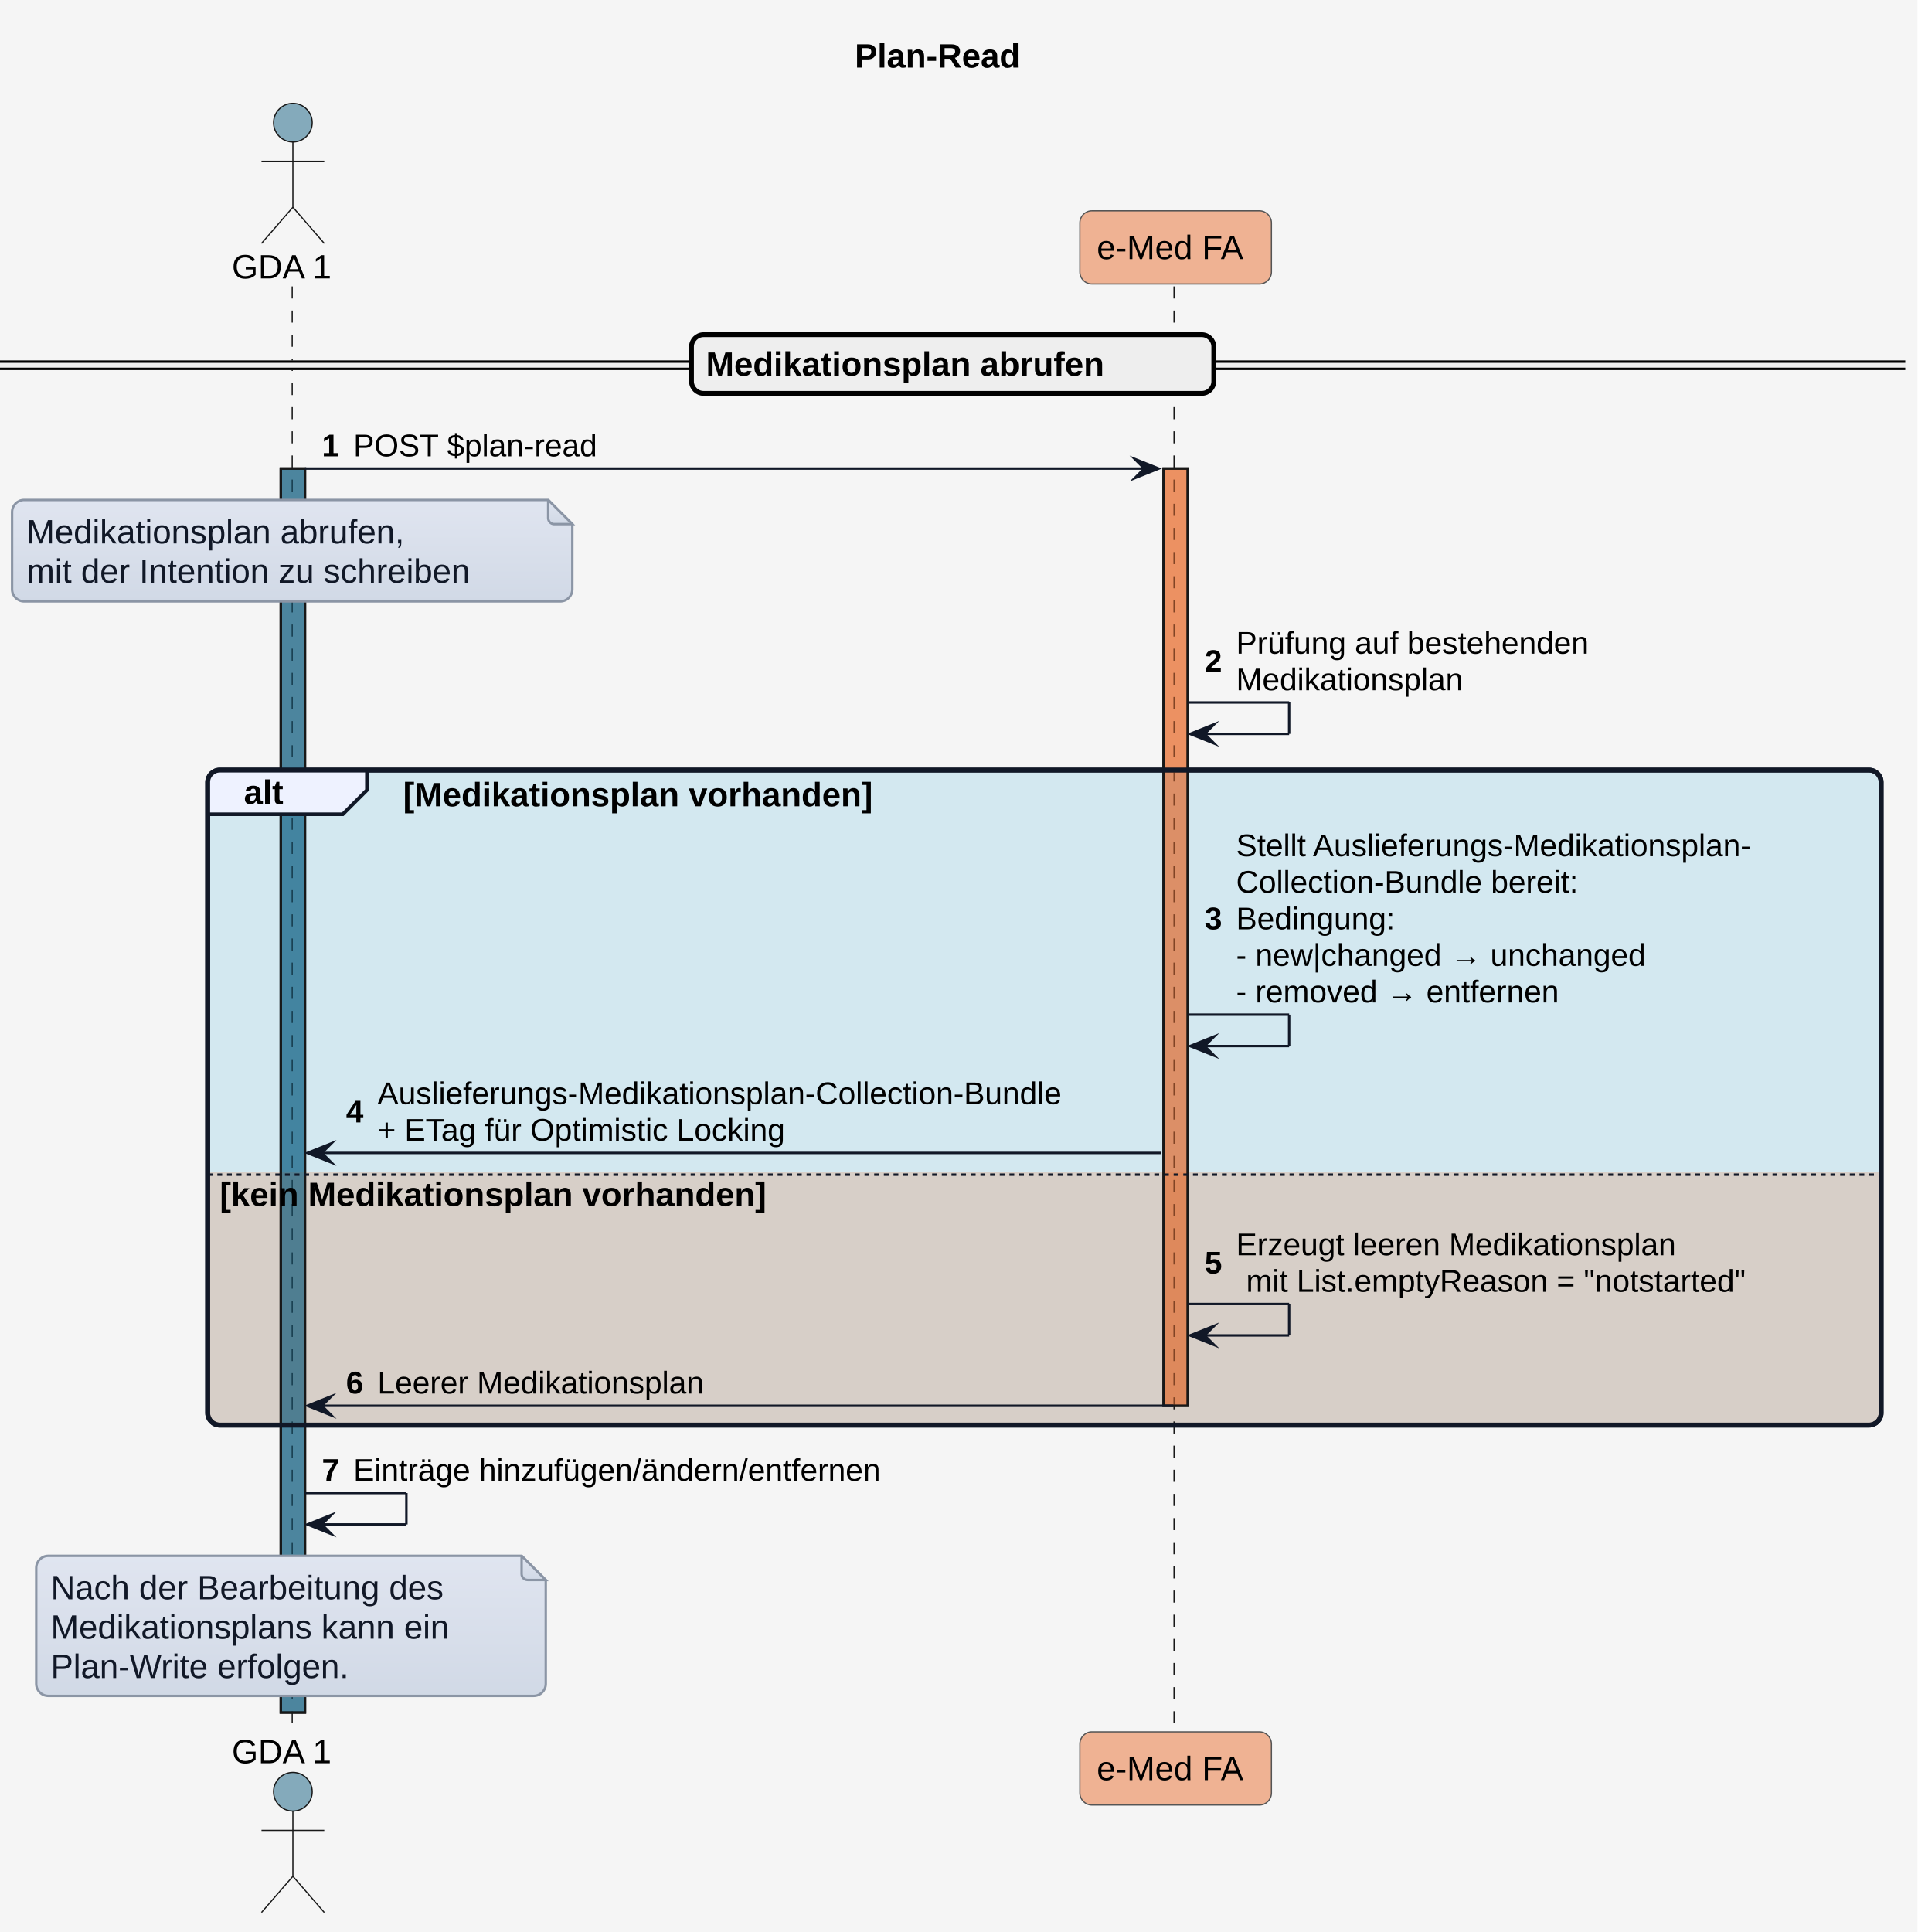
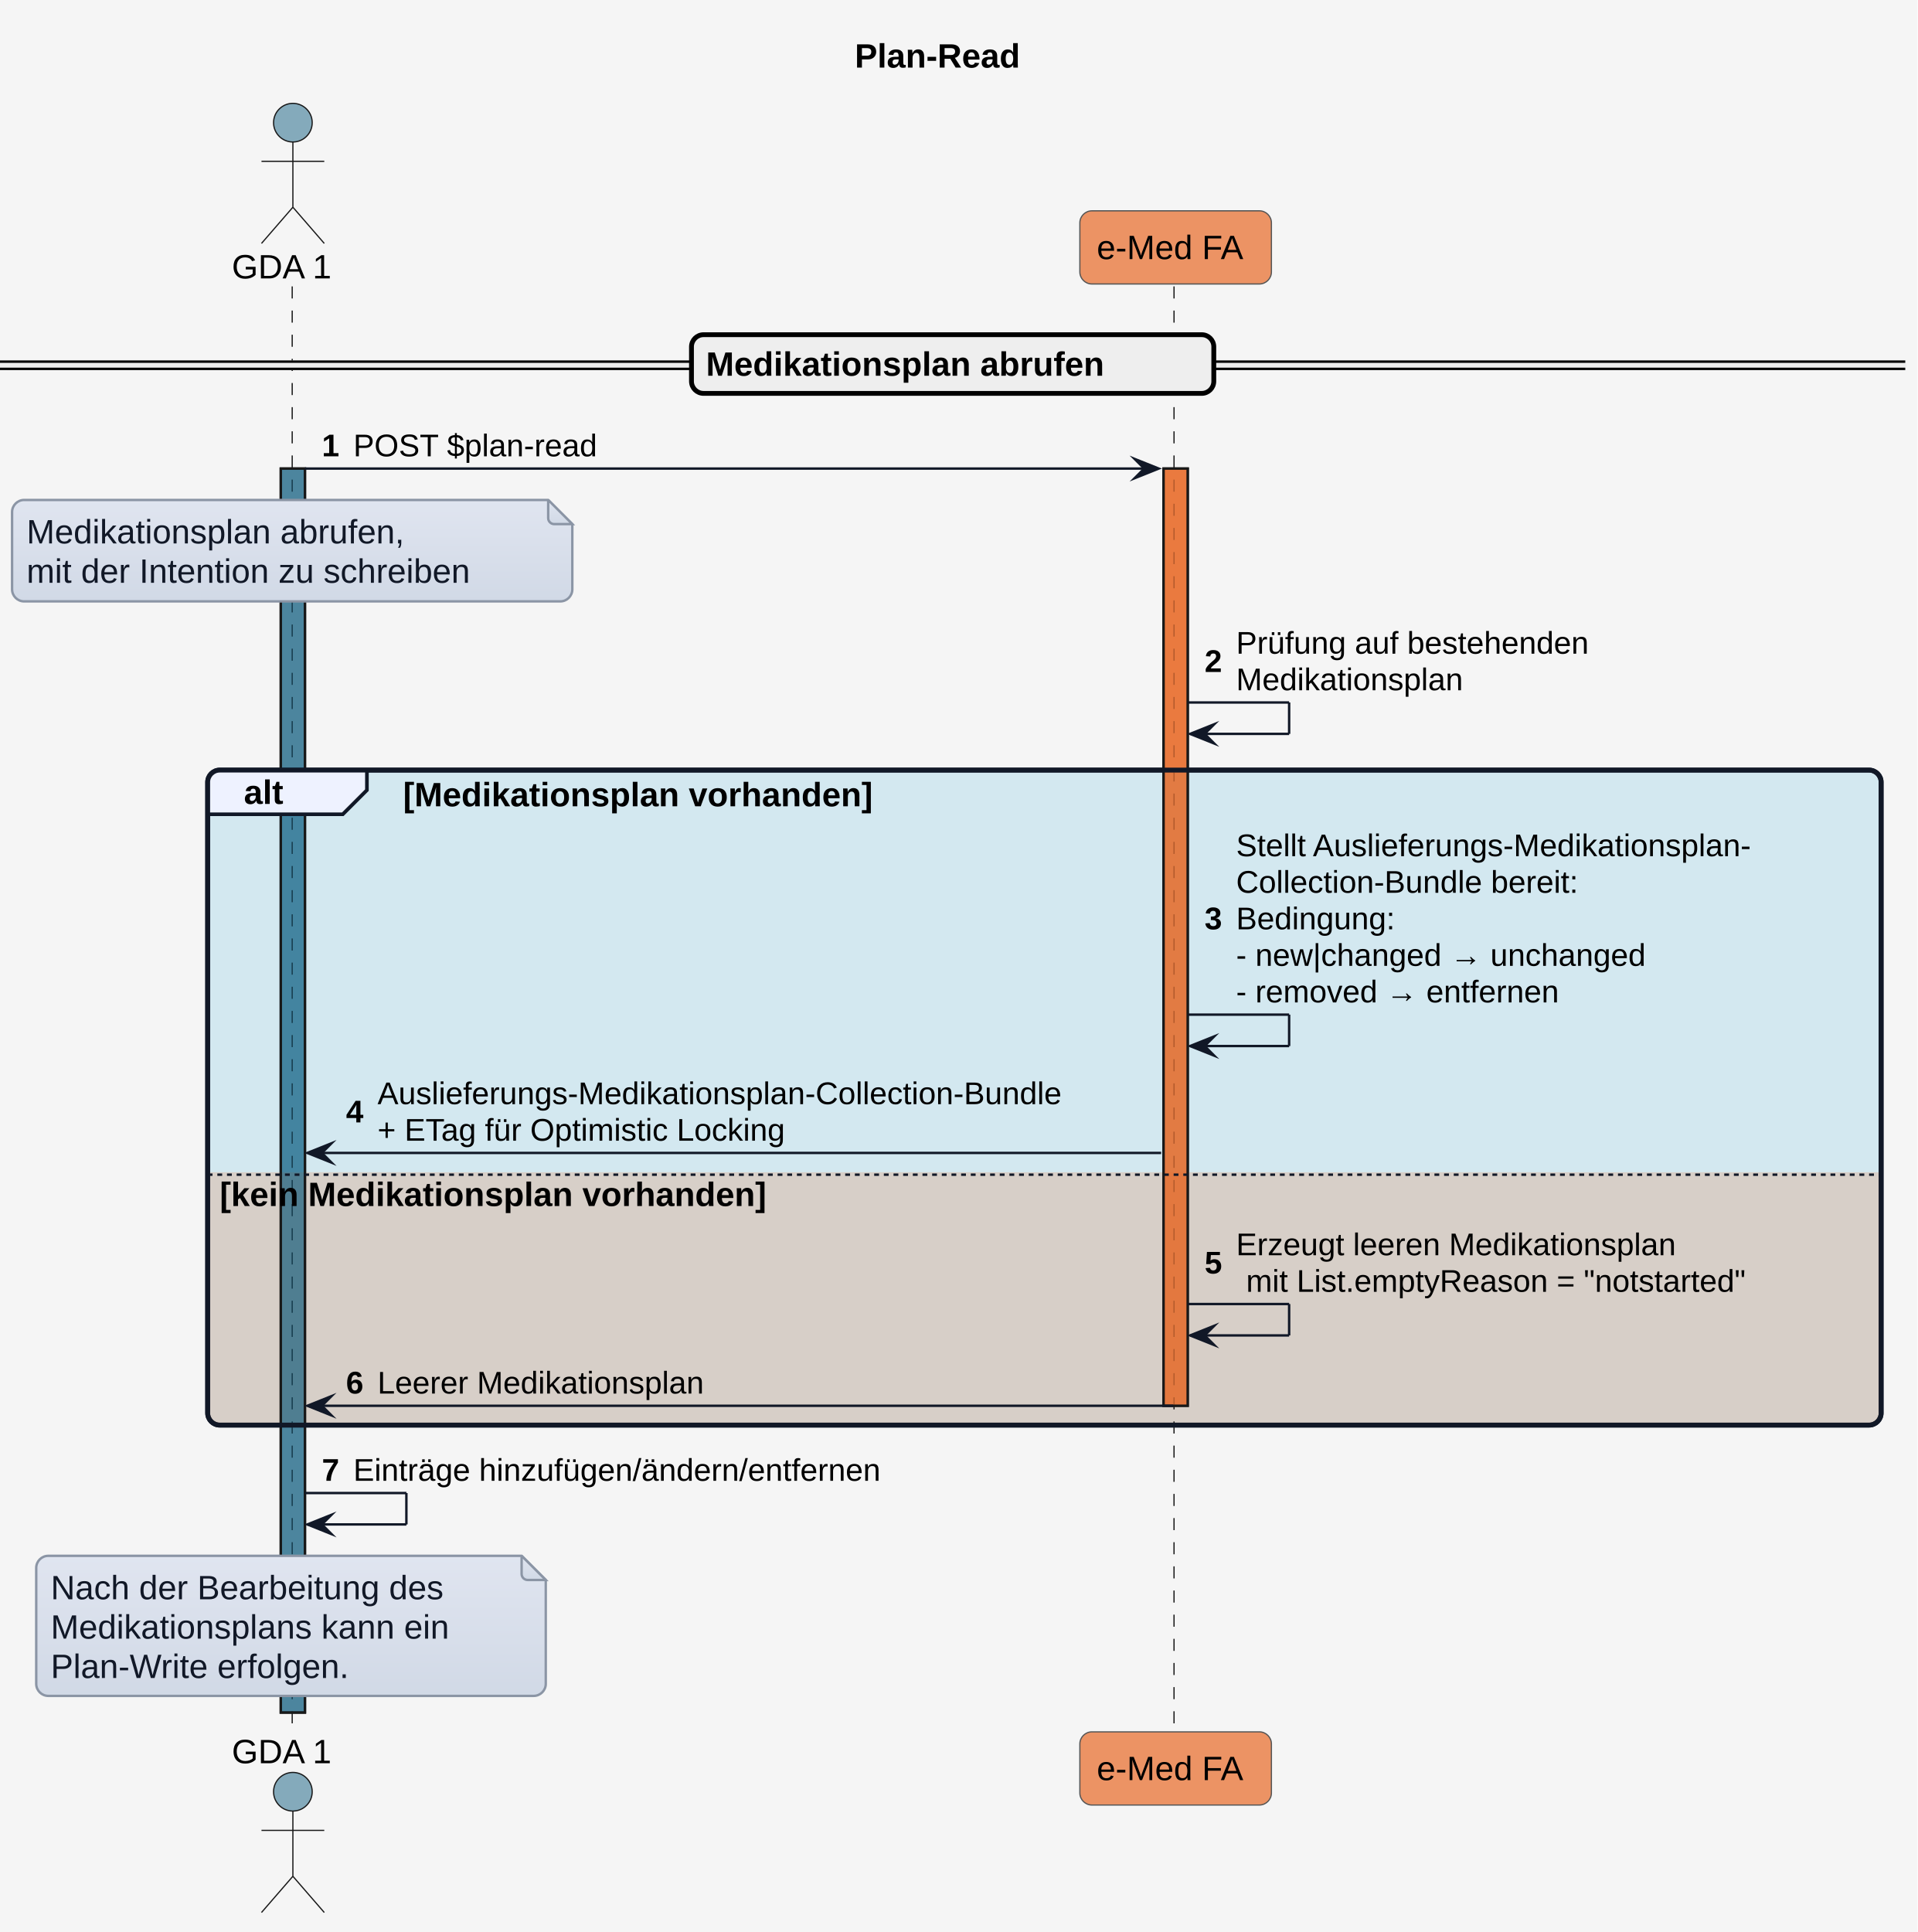
<svg xmlns="http://www.w3.org/2000/svg" version="1.1" data-diagram-type="SEQUENCE" style="width:794px;height:800px;background:#F5F5F5;" width="794px" height="800px" viewBox="0 0 794 800" zoomAndPan="magnify" preserveAspectRatio="none" contentStyleType="text/css">
  <defs>
-     <linearGradient x1="50%" y1="0%" x2="50%" y2="100%" id="g12nxzupfyzcgg0">
+     <linearGradient x1="50%" y1="0%" x2="50%" y2="100%" id="g1u2tdiakpe8060">
      <stop stop-color="#E0E5F0" offset="0%" />
      <stop stop-color="#D1D9E6" offset="100%" />
    </linearGradient>
  </defs>
  <g>
    <rect x="0" y="0" width="794" height="800" fill="#F5F5F5" style="stroke:none;stroke-width:1;" />
    <g class="title" data-source-line="1">
      <text x="353.97" y="27.995" fill="#000000" font-size="14" lengthAdjust="spacing" textLength="80.028" font-weight="700" font-family="'Arial'">Plan-Read</text>
    </g>
    <g>
      <rect x="116.282" y="194.023" width="10" height="515.102" fill="#156082" fill-opacity="0.502" style="stroke:#181818;stroke-width:1;" />
    </g>
    <g>
-       <rect x="481.827" y="194.023" width="10" height="388.078" fill="#E97132" fill-opacity="0.502" style="stroke:#181818;stroke-width:1;" />
+       <rect x="481.827" y="194.023" width="10" height="388.078" fill="#E97232" fill-opacity="0.741" style="stroke:#181818;stroke-width:1;" />
    </g>
    <rect x="86" y="318.883" width="692.968" height="271.219" fill="#0F9ED5" fill-opacity="0.145" style="stroke:#111827;stroke-width:2;" rx="5" ry="5" />
    <path d="M86,485.406 L778.968,485.406 L778.968,585.102 A5,5 0 0 1 773.968,590.102 L91,590.102 A5,5 0 0 1 86,585.102 L86,485.406" style="stroke:none;stroke-width:1;" fill="#E97132" fill-opacity="0.208" />
    <g class="participant-lifeline" data-qualified-name="GDA_1" data-entity-uid="part1" id="part1-lifeline" data-source-line="52">
      <g>
        <rect x="117.282" y="118.594" width="8" height="599.531" fill="#000000" fill-opacity="0" />
        <line x1="121" y1="118.594" x2="121" y2="718.125" style="stroke:#181818;stroke-width:0.5;stroke-dasharray:5,5;" />
      </g>
    </g>
    <g class="participant-lifeline" data-qualified-name="eMed_FA" data-entity-uid="part2" id="part2-lifeline" data-source-line="53">
      <g>
        <rect x="482.827" y="118.594" width="8" height="599.531" fill="#000000" fill-opacity="0" />
        <line x1="486.165" y1="118.594" x2="486.165" y2="718.125" style="stroke:#181818;stroke-width:0.5;stroke-dasharray:5,5;" />
      </g>
    </g>
    <g class="participant participant-head" data-qualified-name="GDA_1" data-entity-uid="part1" id="part1-head" data-source-line="52">
      <text x="96" y="115.292" fill="#000000" font-size="14" lengthAdjust="spacing" textLength="44.563" font-family="'Arial'">GDA 1</text>
      <ellipse cx="121.282" cy="50.797" rx="8" ry="8" fill="#156082" fill-opacity="0.502" style="stroke:#181818;stroke-width:0.5;" />
      <path d="M121.282,58.797 L121.282,85.797 M108.282,66.797 L134.282,66.797 M121.282,85.797 L108.282,100.797 M121.282,85.797 L134.282,100.797" style="stroke:#181818;stroke-width:0.5;" fill="none" />
    </g>
    <g class="participant participant-tail" data-qualified-name="GDA_1" data-entity-uid="part1" id="part1-tail" data-source-line="52">
      <text x="96" y="730.12" fill="#000000" font-size="14" lengthAdjust="spacing" textLength="44.563" font-family="'Arial'">GDA 1</text>
      <ellipse cx="121.282" cy="741.922" rx="8" ry="8" fill="#156082" fill-opacity="0.502" style="stroke:#181818;stroke-width:0.5;" />
      <path d="M121.282,749.922 L121.282,776.922 M108.282,757.922 L134.282,757.922 M121.282,776.922 L108.282,791.922 M121.282,776.922 L134.282,791.922" style="stroke:#181818;stroke-width:0.5;" fill="none" />
    </g>
    <g class="participant participant-head" data-qualified-name="eMed_FA" data-entity-uid="part2" id="part2-head" data-source-line="53">
-       <rect x="447.165" y="87.297" width="79.324" height="30.297" fill="#E97132" fill-opacity="0.502" style="stroke:#555555;stroke-width:0.5;" rx="5" ry="5" />
+       <rect x="447.165" y="87.297" width="79.324" height="30.297" fill="#E97232" fill-opacity="0.741" style="stroke:#555555;stroke-width:0.5;" rx="5" ry="5" />
      <text x="454.165" y="107.292" fill="#000000" font-size="14" lengthAdjust="spacing" textLength="65.324" font-family="'Arial'">e-Med FA</text>
    </g>
    <g class="participant participant-tail" data-qualified-name="eMed_FA" data-entity-uid="part2" id="part2-tail" data-source-line="53">
-       <rect x="447.165" y="717.125" width="79.324" height="30.297" fill="#E97132" fill-opacity="0.502" style="stroke:#555555;stroke-width:0.5;" rx="5" ry="5" />
+       <rect x="447.165" y="717.125" width="79.324" height="30.297" fill="#E97232" fill-opacity="0.741" style="stroke:#555555;stroke-width:0.5;" rx="5" ry="5" />
      <text x="454.165" y="737.12" fill="#000000" font-size="14" lengthAdjust="spacing" textLength="65.324" font-family="'Arial'">e-Med FA</text>
    </g>
    <g>
      <rect x="116.282" y="194.023" width="10" height="515.102" fill="#156082" fill-opacity="0.502" style="stroke:#181818;stroke-width:1;" />
    </g>
    <g>
-       <rect x="481.827" y="194.023" width="10" height="388.078" fill="#E97132" fill-opacity="0.502" style="stroke:#181818;stroke-width:1;" />
+       <rect x="481.827" y="194.023" width="10" height="388.078" fill="#E97232" fill-opacity="0.741" style="stroke:#181818;stroke-width:1;" />
    </g>
    <rect x="0" y="149.742" width="788.968" height="3" fill="#EEEEEE" style="stroke:#EEEEEE;stroke-width:1;" rx="5" ry="5" />
    <line x1="0" y1="149.742" x2="788.968" y2="149.742" style="stroke:#000000;stroke-width:1;" />
    <line x1="0" y1="152.742" x2="788.968" y2="152.742" style="stroke:#000000;stroke-width:1;" />
    <rect x="286.34" y="138.594" width="216.289" height="24.297" fill="#EEEEEE" style="stroke:#000000;stroke-width:2;" rx="5" ry="5" />
    <text x="292.34" y="155.589" fill="#000000" font-size="14" lengthAdjust="spacing" textLength="197.415" font-weight="700" font-family="'Arial'">Medikationsplan abrufen</text>
    <g class="message" data-entity-1="part1" data-entity-2="part2" id="msg1" data-source-line="60">
      <polygon points="469.827,190.023,479.827,194.023,469.827,198.023,473.827,194.023" fill="#111827" style="stroke:#111827;stroke-width:1;stroke-linejoin:miter;stroke-miterlimit:10;" />
      <line x1="126.282" y1="194.023" x2="475.827" y2="194.023" style="stroke:#111827;stroke-width:1;" />
      <text x="133.282" y="188.958" fill="#000000" font-size="13" lengthAdjust="spacing" textLength="9.045" font-weight="700" font-family="'Arial'">1</text>
      <text x="146.327" y="188.958" fill="#000000" font-size="13" lengthAdjust="spacing" textLength="108.989" font-family="'Arial'">POST $plan-read</text>
    </g>
-     <path d="M5,212.023 L5,244.023 A5,5 0 0 0 10,249.023 L232,249.023 A5,5 0 0 0 237,244.023 L237,217.023 L227,207.023 L10,207.023 A5,5 0 0 0 5,212.023" style="stroke:#8B95A5;stroke-width:1;" fill="url(#g12nxzupfyzcgg0)" />
-     <path d="M227,207.023 L227,214.523 A2.5,2.5 0 0 0 229.5,217.023 L237,217.023 L227,207.023" style="stroke:#8B95A5;stroke-width:1;" fill="url(#g12nxzupfyzcgg0)" />
+     <path d="M5,212.023 L5,244.023 A5,5 0 0 0 10,249.023 L232,249.023 A5,5 0 0 0 237,244.023 L237,217.023 L227,207.023 L10,207.023 A5,5 0 0 0 5,212.023" style="stroke:#8B95A5;stroke-width:1;" fill="url(#g1u2tdiakpe8060)" />
+     <path d="M227,207.023 L227,214.523 A2.5,2.5 0 0 0 229.5,217.023 L237,217.023 L227,207.023" style="stroke:#8B95A5;stroke-width:1;" fill="url(#g1u2tdiakpe8060)" />
    <text x="11" y="225.019" fill="#111827" font-size="14" lengthAdjust="spacing" textLength="177.905" font-family="'Arial'">Medikationsplan abrufen,</text>
    <text x="11" y="241.315" fill="#111827" font-size="14" lengthAdjust="spacing" textLength="211.586" font-family="'Arial'">mit der Intention zu schreiben</text>
    <g class="message" data-entity-1="part2" data-entity-2="part2" id="msg2" data-source-line="69">
      <line x1="491.827" y1="290.883" x2="533.827" y2="290.883" style="stroke:#111827;stroke-width:1;" />
      <line x1="533.827" y1="290.883" x2="533.827" y2="303.883" style="stroke:#111827;stroke-width:1;" />
      <line x1="492.827" y1="303.883" x2="533.827" y2="303.883" style="stroke:#111827;stroke-width:1;" />
      <polygon points="502.827,299.883,492.827,303.883,502.827,307.883,498.827,303.883" fill="#111827" style="stroke:#111827;stroke-width:1;stroke-linejoin:miter;stroke-miterlimit:10;" />
      <text x="498.827" y="278.25" fill="#000000" font-size="13" lengthAdjust="spacing" textLength="9.045" font-weight="700" font-family="'Arial'">2</text>
      <text x="511.873" y="270.684" fill="#000000" font-size="13" lengthAdjust="spacing" textLength="164.861" font-family="'Arial'">Prüfung auf bestehenden</text>
      <text x="511.873" y="285.817" fill="#000000" font-size="13" lengthAdjust="spacing" textLength="106.317" font-family="'Arial'">Medikationsplan</text>
    </g>
    <path d="M91,318.883 L151.939,318.883 L151.939,327.18 L141.939,337.18 L86,337.18 L86,323.883 A5,5 0 0 1 91,318.883" style="stroke:#111827;stroke-width:1.5;" fill="#EEF2FF" />
    <rect x="86" y="318.883" width="692.968" height="271.219" fill="none" style="stroke:#111827;stroke-width:2;" rx="5" ry="5" />
    <text x="101" y="332.878" fill="#000000" font-size="14" lengthAdjust="spacing" textLength="20.939" font-weight="700" font-family="'Arial'">alt</text>
    <text x="166.939" y="333.878" fill="#000000" font-size="14" lengthAdjust="spacing" textLength="232.832" font-weight="700" font-family="'Arial'">[Medikationsplan vorhanden]</text>
    <g class="message" data-entity-1="part2" data-entity-2="part2" id="msg3" data-source-line="72">
      <line x1="491.827" y1="420.141" x2="533.827" y2="420.141" style="stroke:#111827;stroke-width:1;" />
      <line x1="533.827" y1="420.141" x2="533.827" y2="433.141" style="stroke:#111827;stroke-width:1;" />
      <line x1="492.827" y1="433.141" x2="533.827" y2="433.141" style="stroke:#111827;stroke-width:1;" />
      <polygon points="502.827,429.141,492.827,433.141,502.827,437.141,498.827,433.141" fill="#111827" style="stroke:#111827;stroke-width:1;stroke-linejoin:miter;stroke-miterlimit:10;" />
      <text x="498.827" y="384.809" fill="#000000" font-size="13" lengthAdjust="spacing" textLength="9.045" font-weight="700" font-family="'Arial'">3</text>
      <text x="511.873" y="354.543" fill="#000000" font-size="13" lengthAdjust="spacing" textLength="242.049" font-family="'Arial'">Stellt Auslieferungs-Medikationsplan-</text>
      <text x="511.873" y="369.676" fill="#000000" font-size="13" lengthAdjust="spacing" textLength="161.065" font-family="'Arial'">Collection-Bundle bereit:</text>
      <text x="511.873" y="384.809" fill="#000000" font-size="13" lengthAdjust="spacing" textLength="74.382" font-family="'Arial'">Bedingung:</text>
      <text x="511.873" y="399.942" fill="#000000" font-size="13" lengthAdjust="spacing" textLength="187.897" font-family="'Arial'">- new|changed → unchanged</text>
      <text x="511.873" y="415.075" fill="#000000" font-size="13" lengthAdjust="spacing" textLength="149.614" font-family="'Arial'">- removed → entfernen</text>
    </g>
    <g class="message" data-entity-1="part2" data-entity-2="part1" id="msg4" data-source-line="73">
      <polygon points="137.282,473.406,127.282,477.406,137.282,481.406,133.282,477.406" fill="#111827" style="stroke:#111827;stroke-width:1;stroke-linejoin:miter;stroke-miterlimit:10;" />
      <line x1="131.282" y1="477.406" x2="480.827" y2="477.406" style="stroke:#111827;stroke-width:1;" />
      <text x="143.282" y="464.774" fill="#000000" font-size="13" lengthAdjust="spacing" textLength="9.045" font-weight="700" font-family="'Arial'">4</text>
      <text x="156.327" y="457.207" fill="#000000" font-size="13" lengthAdjust="spacing" textLength="318.5" font-family="'Arial'">Auslieferungs-Medikationsplan-Collection-Bundle</text>
      <text x="156.327" y="472.34" fill="#000000" font-size="13" lengthAdjust="spacing" textLength="194.029" font-family="'Arial'">+ ETag für Optimistic Locking</text>
    </g>
    <line x1="86" y1="486.406" x2="778.968" y2="486.406" style="stroke:#111827;stroke-width:1;stroke-dasharray:2,2;" />
    <text x="91" y="499.401" fill="#000000" font-size="14" lengthAdjust="spacing" textLength="271.277" font-weight="700" font-family="'Arial'">[kein Medikationsplan vorhanden]</text>
    <g class="message" data-entity-1="part2" data-entity-2="part2" id="msg5" data-source-line="75">
      <line x1="491.827" y1="539.969" x2="533.827" y2="539.969" style="stroke:#111827;stroke-width:1;" />
      <line x1="533.827" y1="539.969" x2="533.827" y2="552.969" style="stroke:#111827;stroke-width:1;" />
      <line x1="492.827" y1="552.969" x2="533.827" y2="552.969" style="stroke:#111827;stroke-width:1;" />
      <polygon points="502.827,548.969,492.827,552.969,502.827,556.969,498.827,552.969" fill="#111827" style="stroke:#111827;stroke-width:1;stroke-linejoin:miter;stroke-miterlimit:10;" />
      <text x="498.827" y="527.336" fill="#000000" font-size="13" lengthAdjust="spacing" textLength="9.045" font-weight="700" font-family="'Arial'">5</text>
      <text x="511.873" y="519.77" fill="#000000" font-size="13" lengthAdjust="spacing" textLength="205.74" font-family="'Arial'">Erzeugt leeren Medikationsplan</text>
      <text x="516.005" y="534.903" fill="#000000" font-size="13" lengthAdjust="spacing" textLength="240.963" font-family="'Arial'">mit List.emptyReason = "notstarted"</text>
    </g>
    <g class="message" data-entity-1="part2" data-entity-2="part1" id="msg6" data-source-line="76">
      <polygon points="137.282,578.102,127.282,582.102,137.282,586.102,133.282,582.102" fill="#111827" style="stroke:#111827;stroke-width:1;stroke-linejoin:miter;stroke-miterlimit:10;" />
      <line x1="131.282" y1="582.102" x2="485.827" y2="582.102" style="stroke:#111827;stroke-width:1;" />
      <text x="143.282" y="577.036" fill="#000000" font-size="13" lengthAdjust="spacing" textLength="9.045" font-weight="700" font-family="'Arial'">6</text>
      <text x="156.327" y="577.036" fill="#000000" font-size="13" lengthAdjust="spacing" textLength="152.375" font-family="'Arial'">Leerer Medikationsplan</text>
    </g>
    <g class="message" data-entity-1="part1" data-entity-2="part1" id="msg7" data-source-line="80">
      <line x1="126.282" y1="618.234" x2="168.282" y2="618.234" style="stroke:#111827;stroke-width:1;" />
      <line x1="168.282" y1="618.234" x2="168.282" y2="631.234" style="stroke:#111827;stroke-width:1;" />
      <line x1="127.282" y1="631.234" x2="168.282" y2="631.234" style="stroke:#111827;stroke-width:1;" />
      <polygon points="137.282,627.234,127.282,631.234,137.282,635.234,133.282,631.234" fill="#111827" style="stroke:#111827;stroke-width:1;stroke-linejoin:miter;stroke-miterlimit:10;" />
      <text x="133.282" y="613.168" fill="#000000" font-size="13" lengthAdjust="spacing" textLength="9.045" font-weight="700" font-family="'Arial'">7</text>
      <text x="146.327" y="613.168" fill="#000000" font-size="13" lengthAdjust="spacing" textLength="249.844" font-family="'Arial'">Einträge hinzufügen/ändern/entfernen</text>
    </g>
-     <path d="M15,649.234 L15,697.234 A5,5 0 0 0 20,702.234 L221,702.234 A5,5 0 0 0 226,697.234 L226,654.234 L216,644.234 L20,644.234 A5,5 0 0 0 15,649.234" style="stroke:#8B95A5;stroke-width:1;" fill="url(#g12nxzupfyzcgg0)" />
-     <path d="M216,644.234 L216,651.734 A2.5,2.5 0 0 0 218.5,654.234 L226,654.234 L216,644.234" style="stroke:#8B95A5;stroke-width:1;" fill="url(#g12nxzupfyzcgg0)" />
+     <path d="M15,649.234 L15,697.234 A5,5 0 0 0 20,702.234 L221,702.234 A5,5 0 0 0 226,697.234 L226,654.234 L216,644.234 L20,644.234 A5,5 0 0 0 15,649.234" style="stroke:#8B95A5;stroke-width:1;" fill="url(#g1u2tdiakpe8060)" />
+     <path d="M216,644.234 L216,651.734 A2.5,2.5 0 0 0 218.5,654.234 L226,654.234 L216,644.234" style="stroke:#8B95A5;stroke-width:1;" fill="url(#g1u2tdiakpe8060)" />
    <text x="21" y="662.23" fill="#111827" font-size="14" lengthAdjust="spacing" textLength="183.087" font-family="'Arial'">Nach der Bearbeitung des</text>
    <text x="21" y="678.526" fill="#111827" font-size="14" lengthAdjust="spacing" textLength="186.498" font-family="'Arial'">Medikationsplans kann ein</text>
    <text x="21" y="694.823" fill="#111827" font-size="14" lengthAdjust="spacing" textLength="139.453" font-family="'Arial'">Plan-Write erfolgen.</text>
  </g>
</svg>
